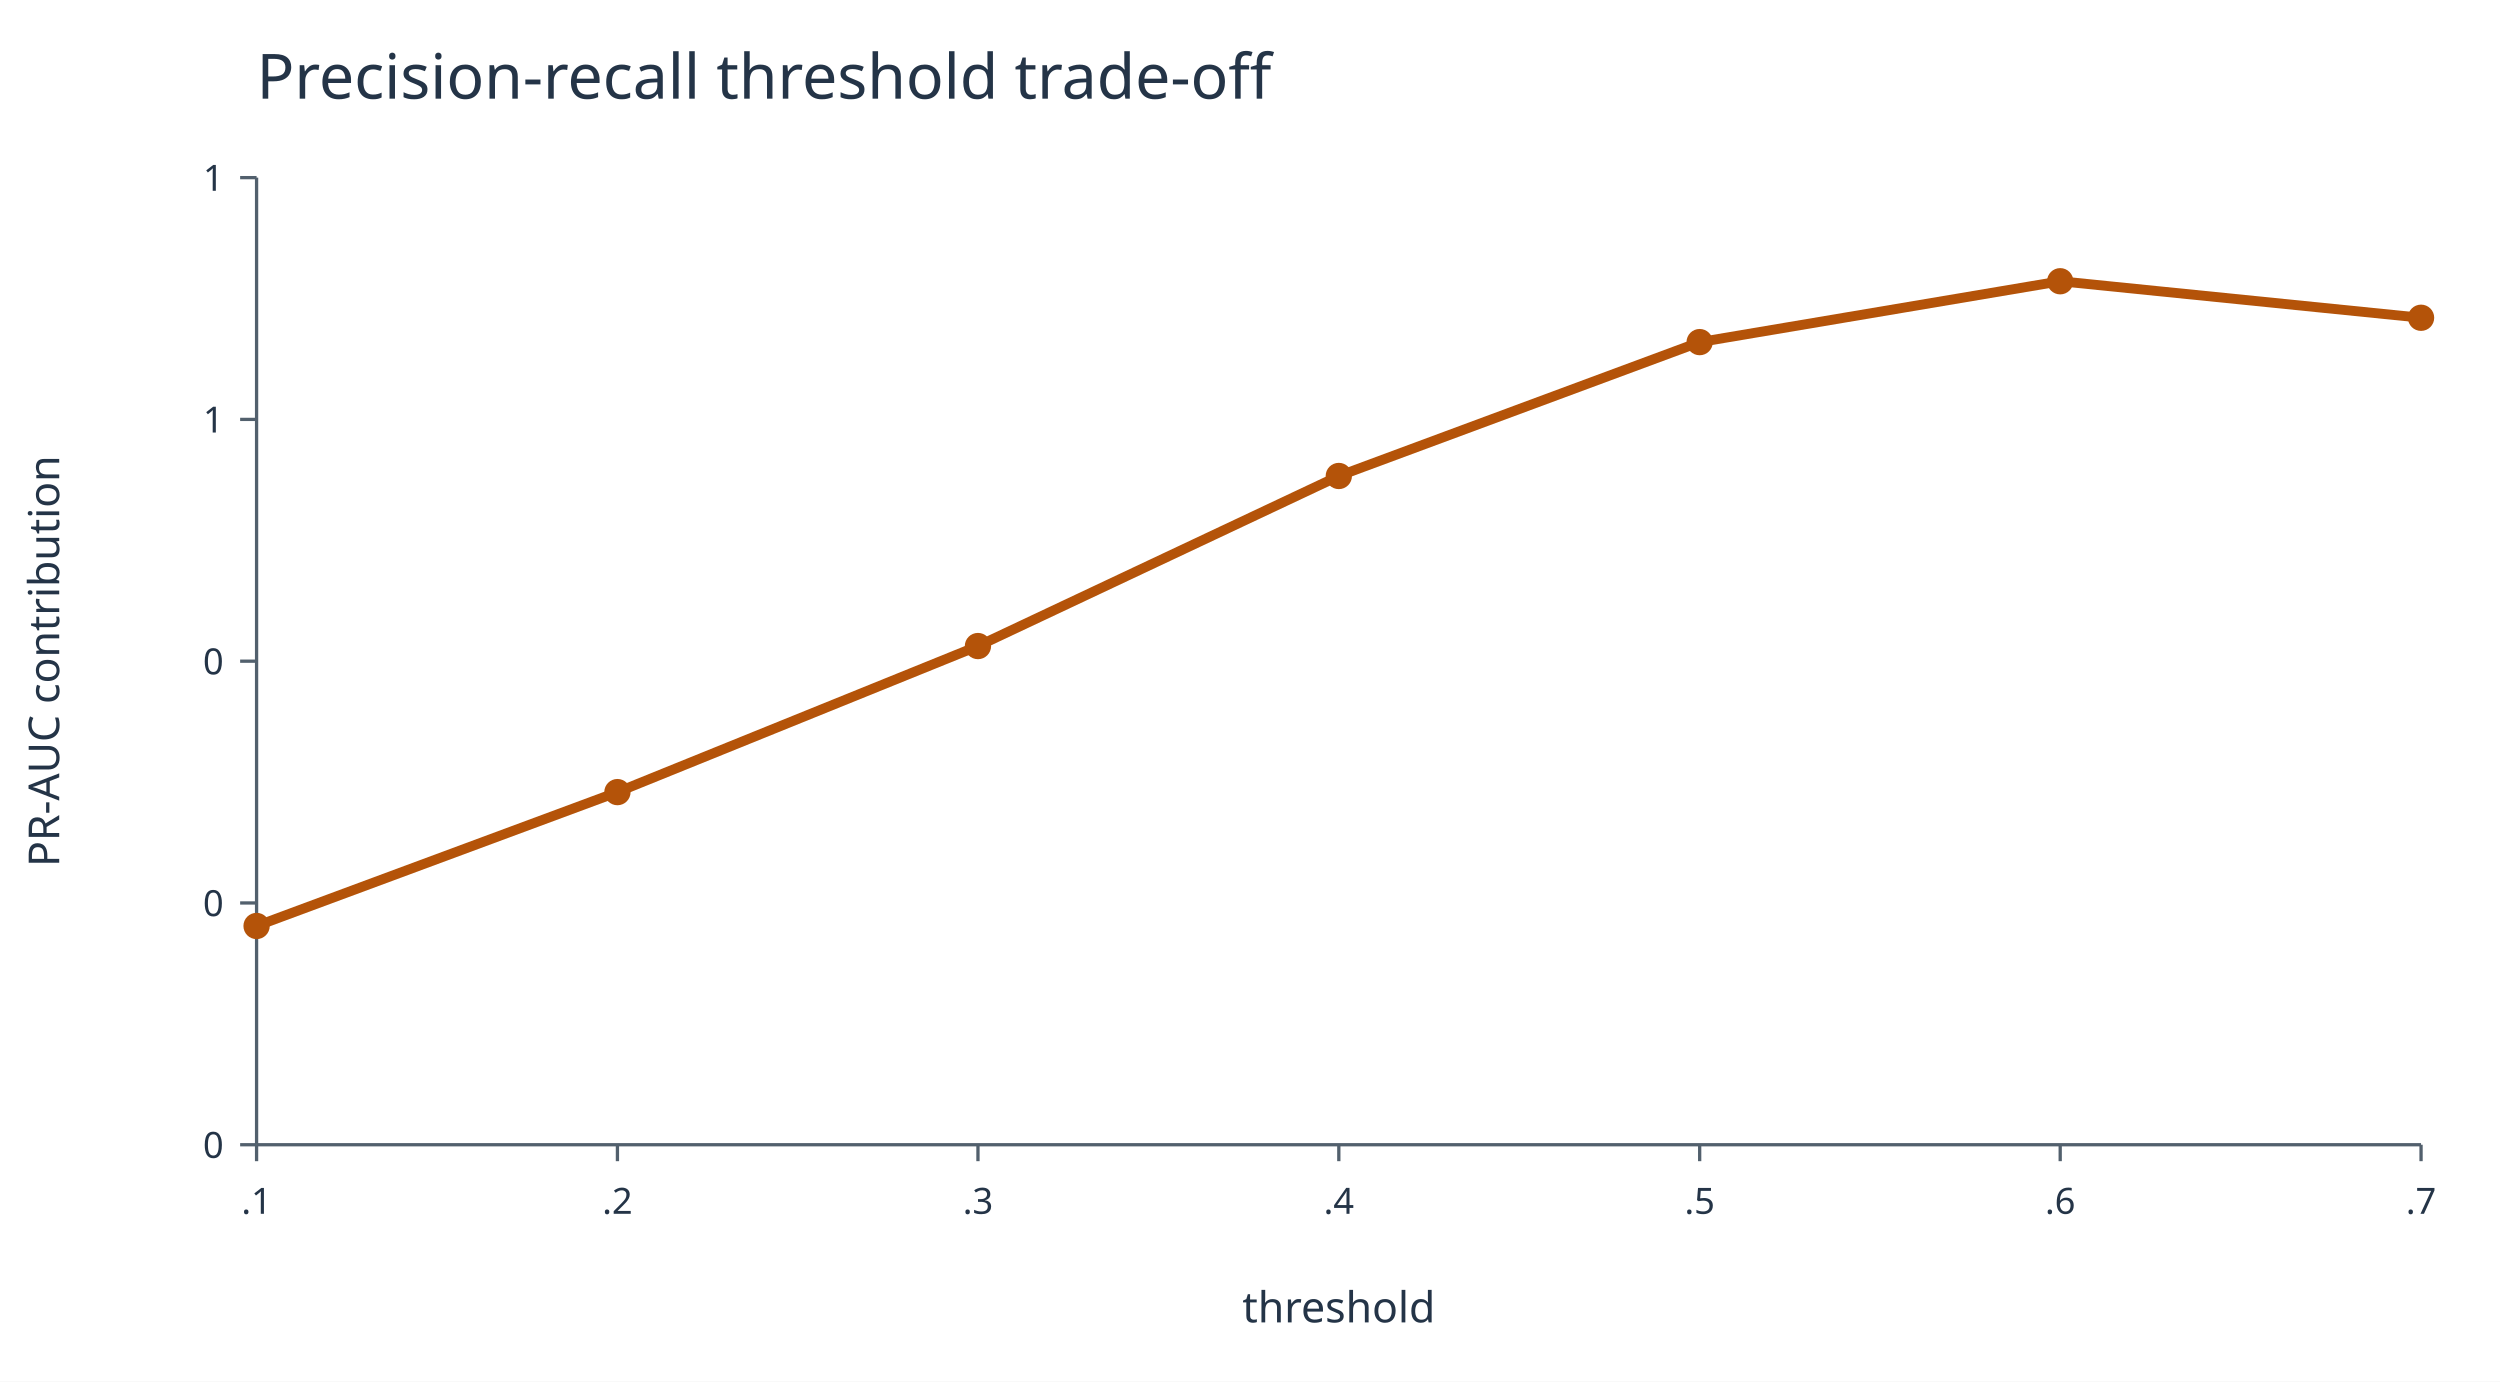
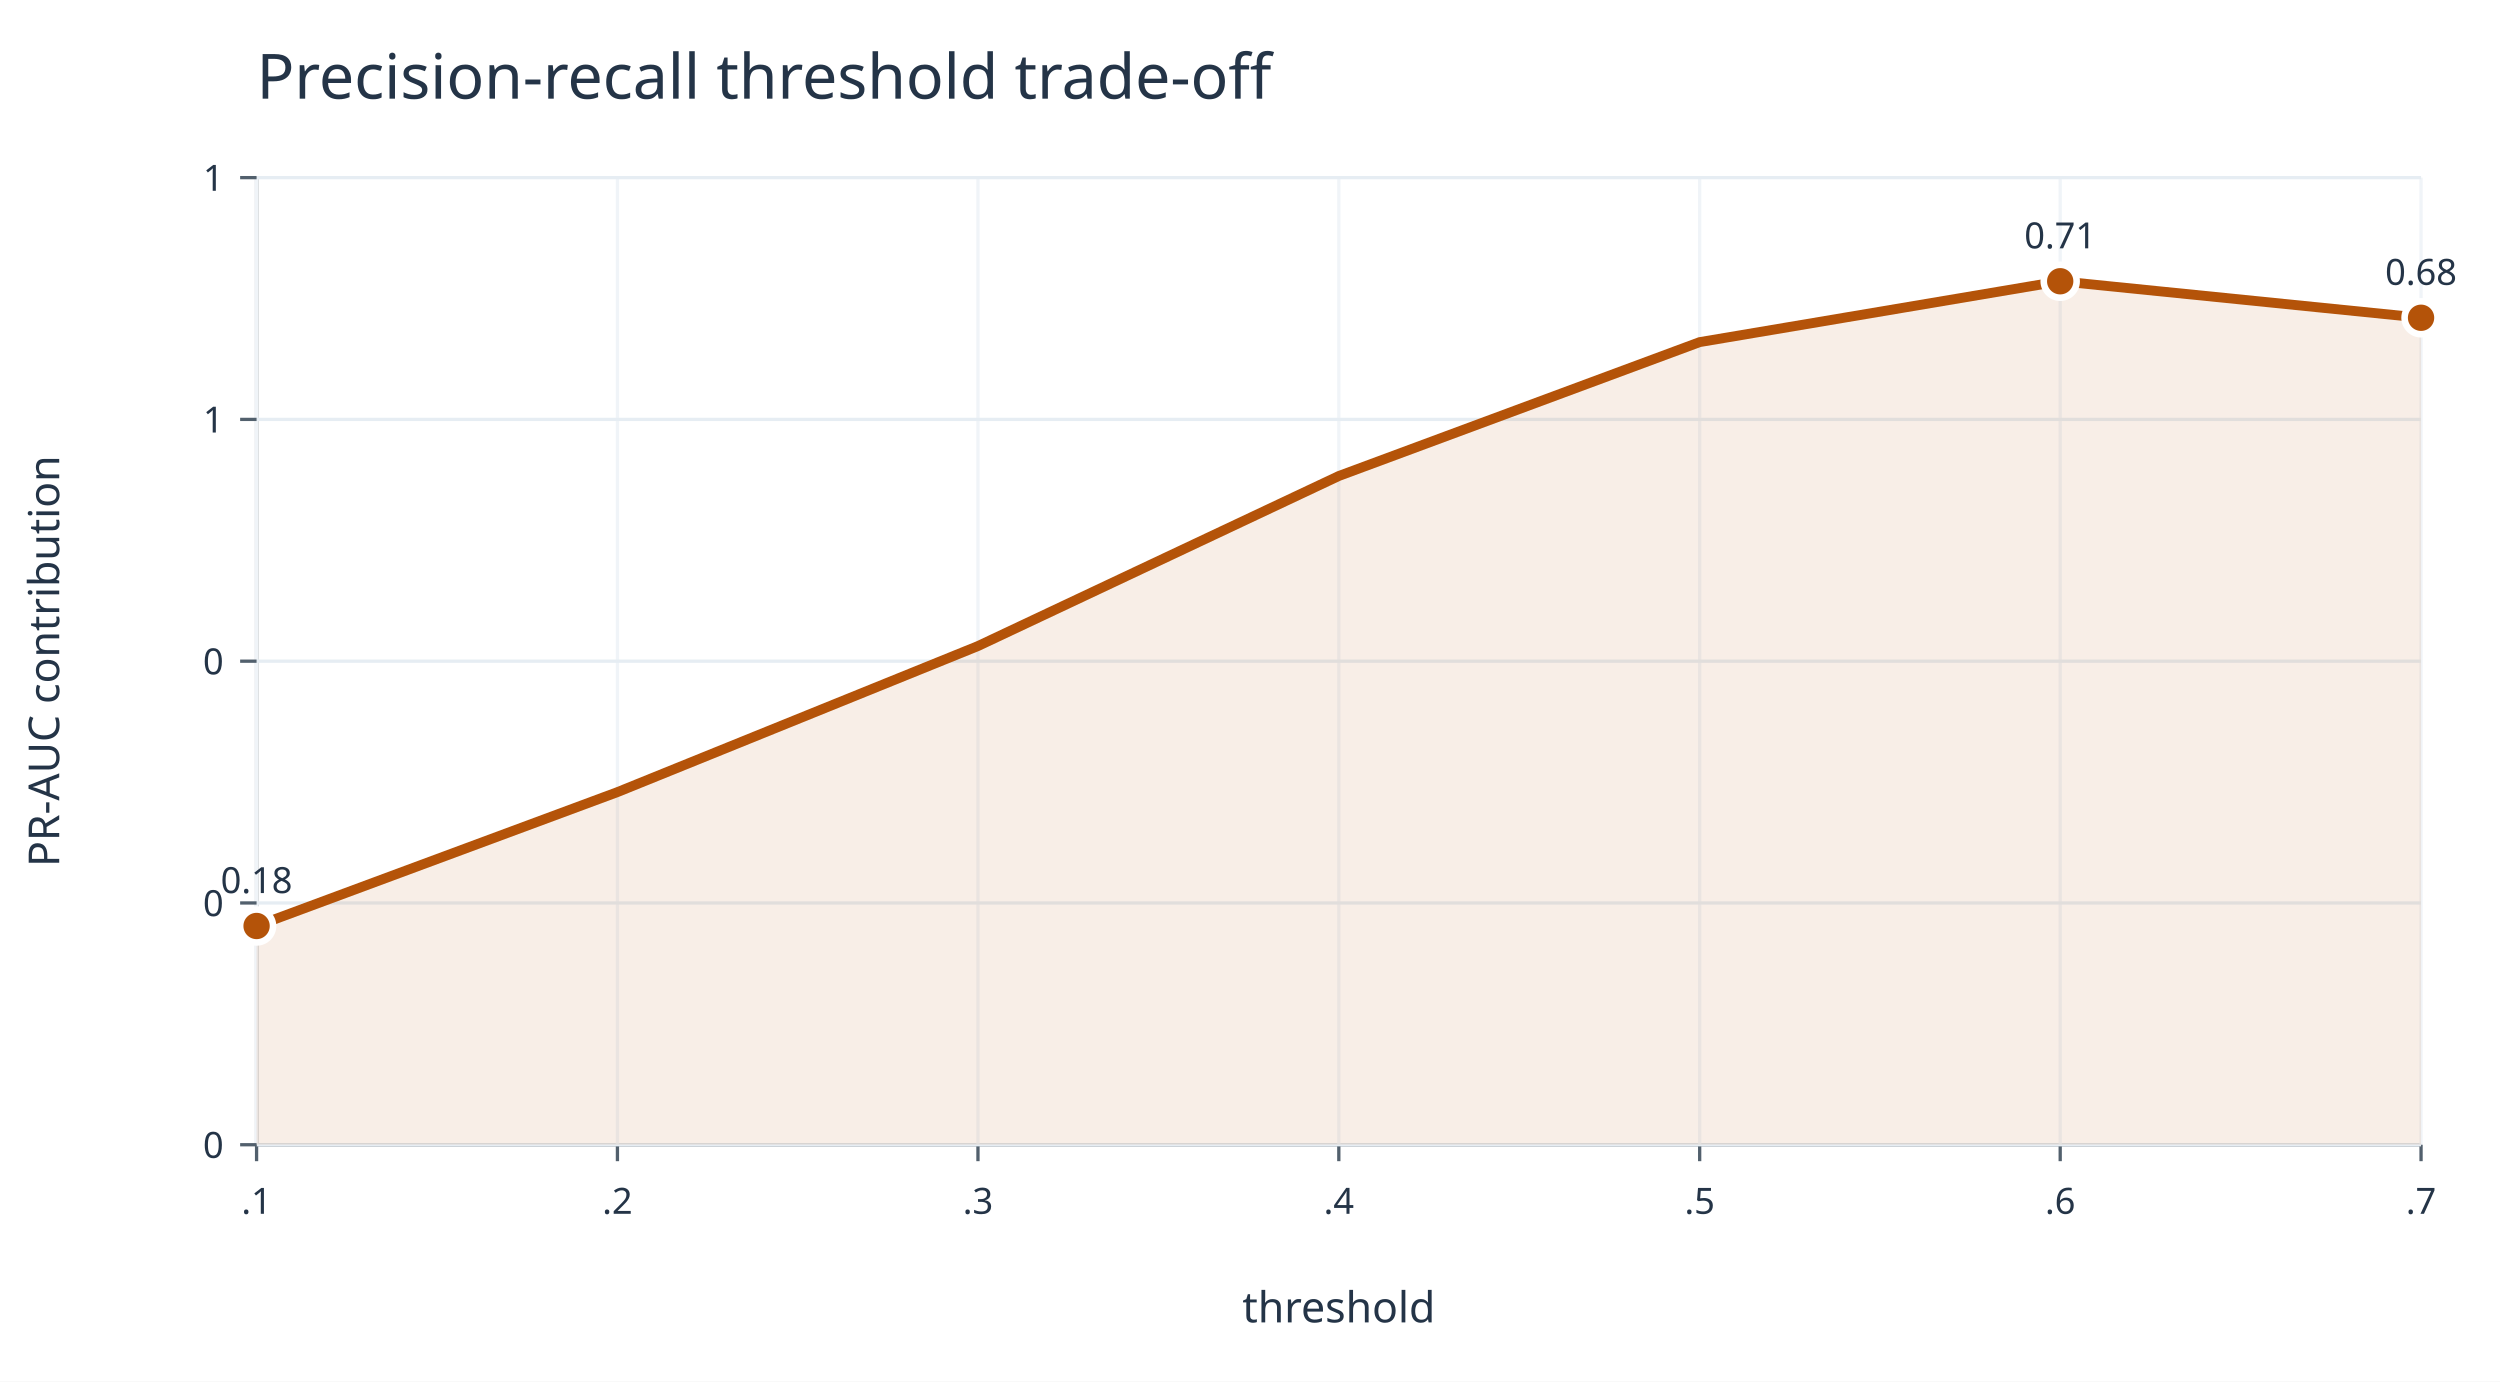
<svg xmlns="http://www.w3.org/2000/svg" viewBox="0 0 760 420">
  <rect width="100%" height="100%" fill="#ffffff" />
  <text x="78.0" y="30.0" font-family="sans-serif" font-size="19" text-anchor="start" fill="#243447">Precision-recall threshold trade-off</text>
  <line x1="78" y1="54" x2="78" y2="348" stroke="#52606d" />
  <line x1="78" y1="348" x2="736" y2="348" stroke="#52606d" />
  <text x="407.0" y="402.0" font-family="sans-serif" font-size="13" text-anchor="middle" fill="#243447">threshold</text>
  <text x="18" y="201.0" font-family="sans-serif" font-size="13" text-anchor="middle" transform="rotate(-90 18 201.0)" fill="#243447">PR-AUC contribution</text>
+   <line x1="78.0" y1="54" x2="78.0" y2="348" stroke="#f0f4f8" stroke-width="1" />
  <line x1="78.0" y1="348" x2="78.0" y2="353" stroke="#52606d" />
  <text x="78.0" y="369.0" font-family="sans-serif" font-size="11" text-anchor="middle" fill="#243447">.1</text>
+   <line x1="187.7" y1="54" x2="187.7" y2="348" stroke="#f0f4f8" stroke-width="1" />
  <line x1="187.7" y1="348" x2="187.7" y2="353" stroke="#52606d" />
  <text x="187.7" y="369.0" font-family="sans-serif" font-size="11" text-anchor="middle" fill="#243447">.2</text>
+   <line x1="297.3" y1="54" x2="297.3" y2="348" stroke="#f0f4f8" stroke-width="1" />
  <line x1="297.3" y1="348" x2="297.3" y2="353" stroke="#52606d" />
  <text x="297.3" y="369.0" font-family="sans-serif" font-size="11" text-anchor="middle" fill="#243447">.3</text>
+   <line x1="407.0" y1="54" x2="407.0" y2="348" stroke="#f0f4f8" stroke-width="1" />
  <line x1="407.0" y1="348" x2="407.0" y2="353" stroke="#52606d" />
  <text x="407.0" y="369.0" font-family="sans-serif" font-size="11" text-anchor="middle" fill="#243447">.4</text>
+   <line x1="516.7" y1="54" x2="516.7" y2="348" stroke="#f0f4f8" stroke-width="1" />
  <line x1="516.7" y1="348" x2="516.7" y2="353" stroke="#52606d" />
  <text x="516.7" y="369.0" font-family="sans-serif" font-size="11" text-anchor="middle" fill="#243447">.5</text>
+   <line x1="626.3" y1="54" x2="626.3" y2="348" stroke="#f0f4f8" stroke-width="1" />
  <line x1="626.3" y1="348" x2="626.3" y2="353" stroke="#52606d" />
  <text x="626.3" y="369.0" font-family="sans-serif" font-size="11" text-anchor="middle" fill="#243447">.6</text>
+   <line x1="736.0" y1="54" x2="736.0" y2="348" stroke="#f0f4f8" stroke-width="1" />
  <line x1="736.0" y1="348" x2="736.0" y2="353" stroke="#52606d" />
  <text x="736.0" y="369.0" font-family="sans-serif" font-size="11" text-anchor="middle" fill="#243447">.7</text>
+   <line x1="78" y1="348.0" x2="736" y2="348.0" stroke="#e6edf3" stroke-width="1" />
  <line x1="73" y1="348.0" x2="78" y2="348.0" stroke="#52606d" />
  <text x="68.0" y="352.0" font-family="sans-serif" font-size="11" text-anchor="end" fill="#243447">0</text>
+   <line x1="78" y1="274.5" x2="736" y2="274.5" stroke="#e6edf3" stroke-width="1" />
  <line x1="73" y1="274.5" x2="78" y2="274.5" stroke="#52606d" />
  <text x="68.0" y="278.5" font-family="sans-serif" font-size="11" text-anchor="end" fill="#243447">0</text>
+   <line x1="78" y1="201.0" x2="736" y2="201.0" stroke="#e6edf3" stroke-width="1" />
  <line x1="73" y1="201.0" x2="78" y2="201.0" stroke="#52606d" />
  <text x="68.0" y="205.0" font-family="sans-serif" font-size="11" text-anchor="end" fill="#243447">0</text>
+   <line x1="78" y1="127.5" x2="736" y2="127.5" stroke="#e6edf3" stroke-width="1" />
  <line x1="73" y1="127.5" x2="78" y2="127.5" stroke="#52606d" />
  <text x="68.0" y="131.5" font-family="sans-serif" font-size="11" text-anchor="end" fill="#243447">1</text>
+   <line x1="78" y1="54.0" x2="736" y2="54.0" stroke="#e6edf3" stroke-width="1" />
  <line x1="73" y1="54.0" x2="78" y2="54.0" stroke="#52606d" />
  <text x="68.0" y="58.0" font-family="sans-serif" font-size="11" text-anchor="end" fill="#243447">1</text>
-   <circle cx="78.0" cy="281.5" r="4" fill="#b45309" />
-   <circle cx="187.7" cy="240.8" r="4" fill="#b45309" />
-   <circle cx="297.3" cy="196.4" r="4" fill="#b45309" />
-   <circle cx="407.0" cy="144.7" r="4" fill="#b45309" />
-   <circle cx="516.7" cy="104.0" r="4" fill="#b45309" />
-   <circle cx="626.3" cy="85.5" r="4" fill="#b45309" />
-   <circle cx="736.0" cy="96.6" r="4" fill="#b45309" />
+   <polygon points="78,348 78.0,281.5 187.7,240.8 297.3,196.4 407.0,144.7 516.7,104.0 626.3,85.5 736.0,96.6 736,348" fill="#b45309" opacity="0.10" />
  <polyline points="78.0,281.5 187.7,240.8 297.3,196.4 407.0,144.7 516.7,104.0 626.3,85.5 736.0,96.6" fill="none" stroke="#b45309" stroke-width="3" />
+   <circle cx="78.0" cy="281.5" r="5" fill="#b45309" stroke="white" stroke-width="2" />
+   <text x="78.0" y="271.5" font-family="sans-serif" font-size="11" text-anchor="middle" fill="#243447">0.18</text>
+   <circle cx="626.3" cy="85.5" r="5" fill="#b45309" stroke="white" stroke-width="2" />
+   <text x="626.3" y="75.5" font-family="sans-serif" font-size="11" text-anchor="middle" fill="#243447">0.71</text>
+   <circle cx="736.0" cy="96.6" r="5" fill="#b45309" stroke="white" stroke-width="2" />
+   <text x="736.0" y="86.6" font-family="sans-serif" font-size="11" text-anchor="middle" fill="#243447">0.68</text>
</svg>
